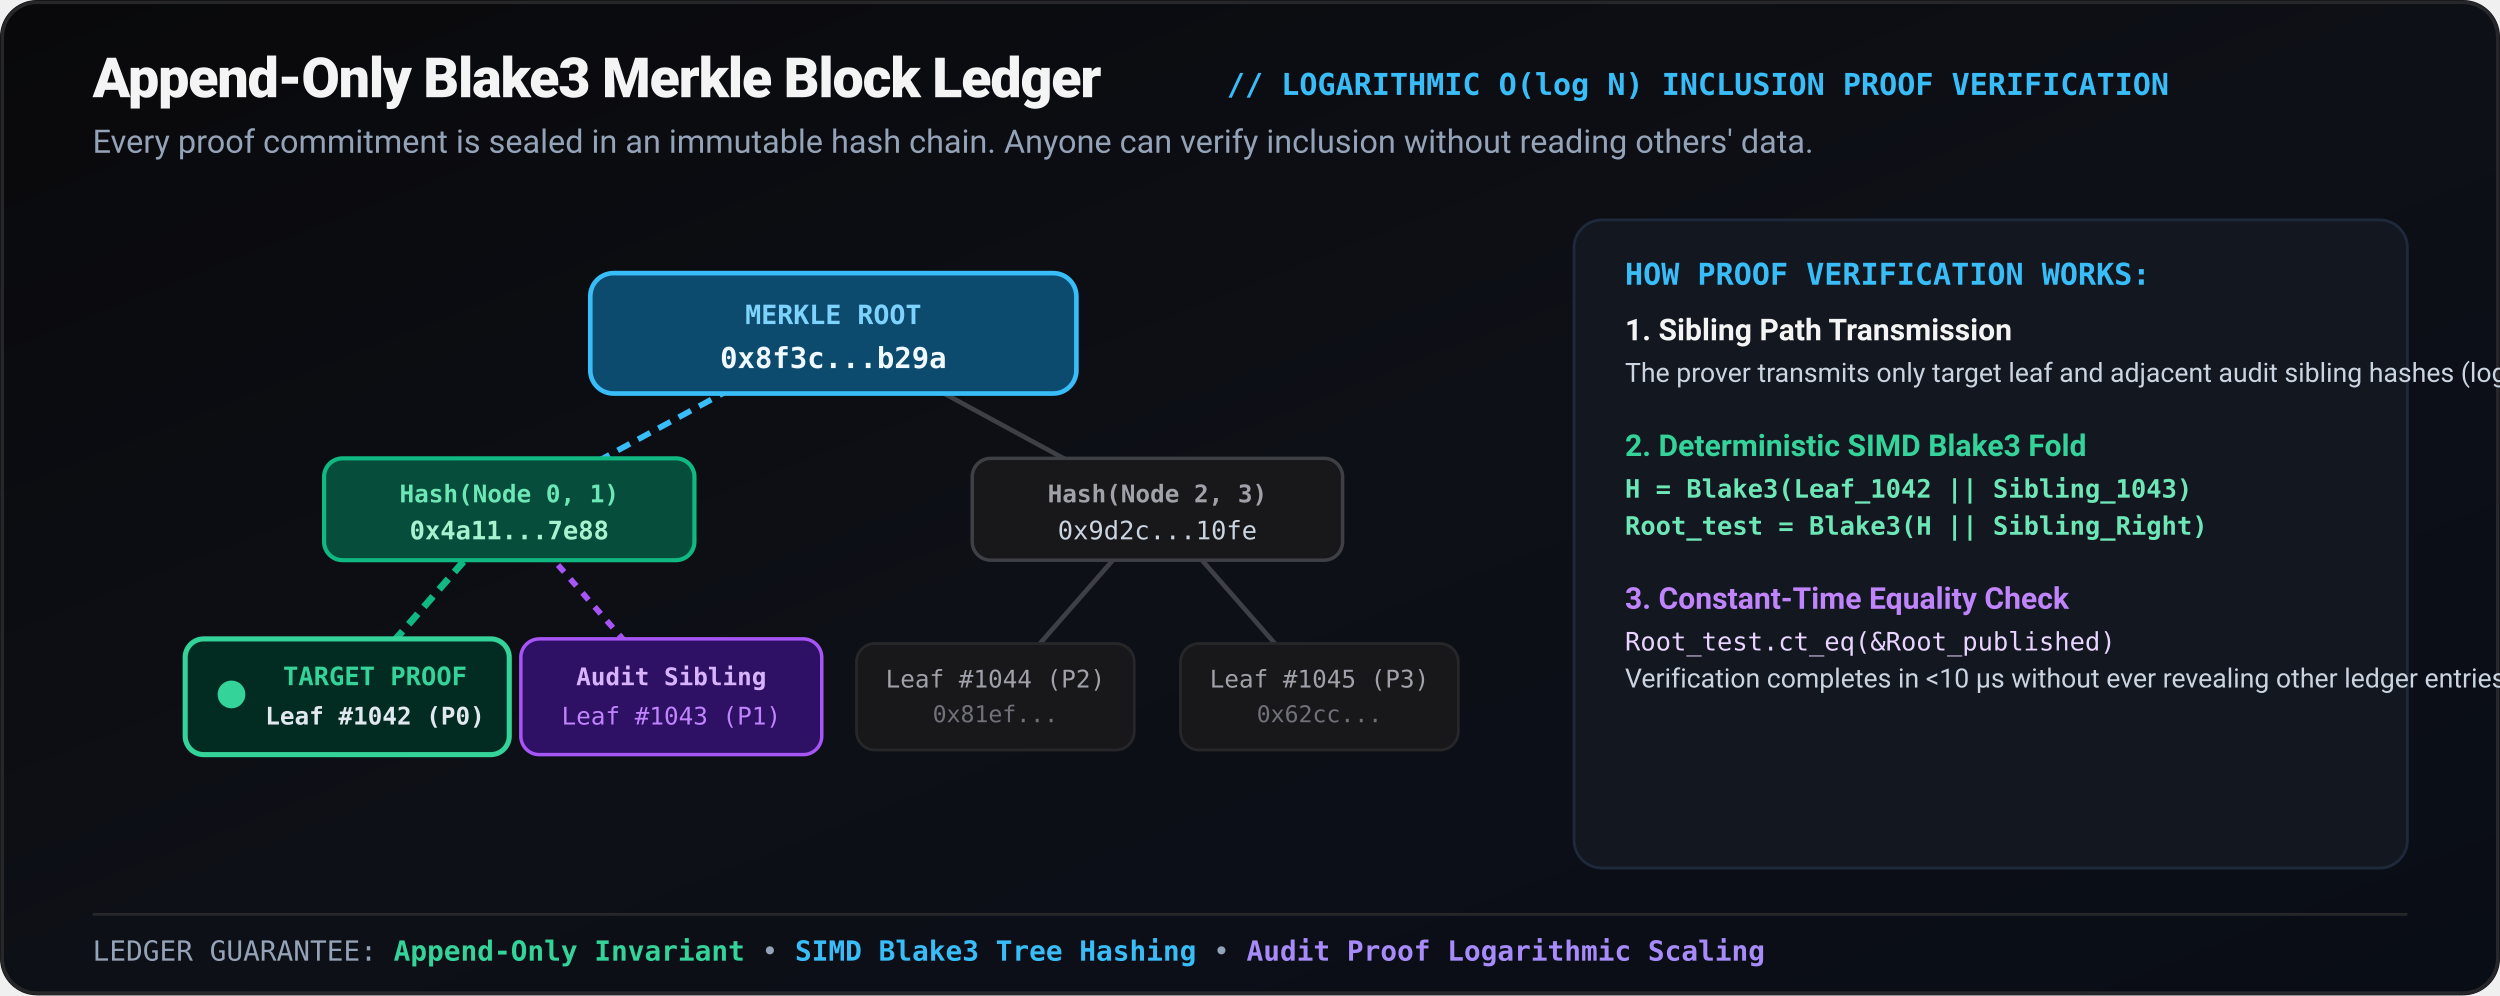
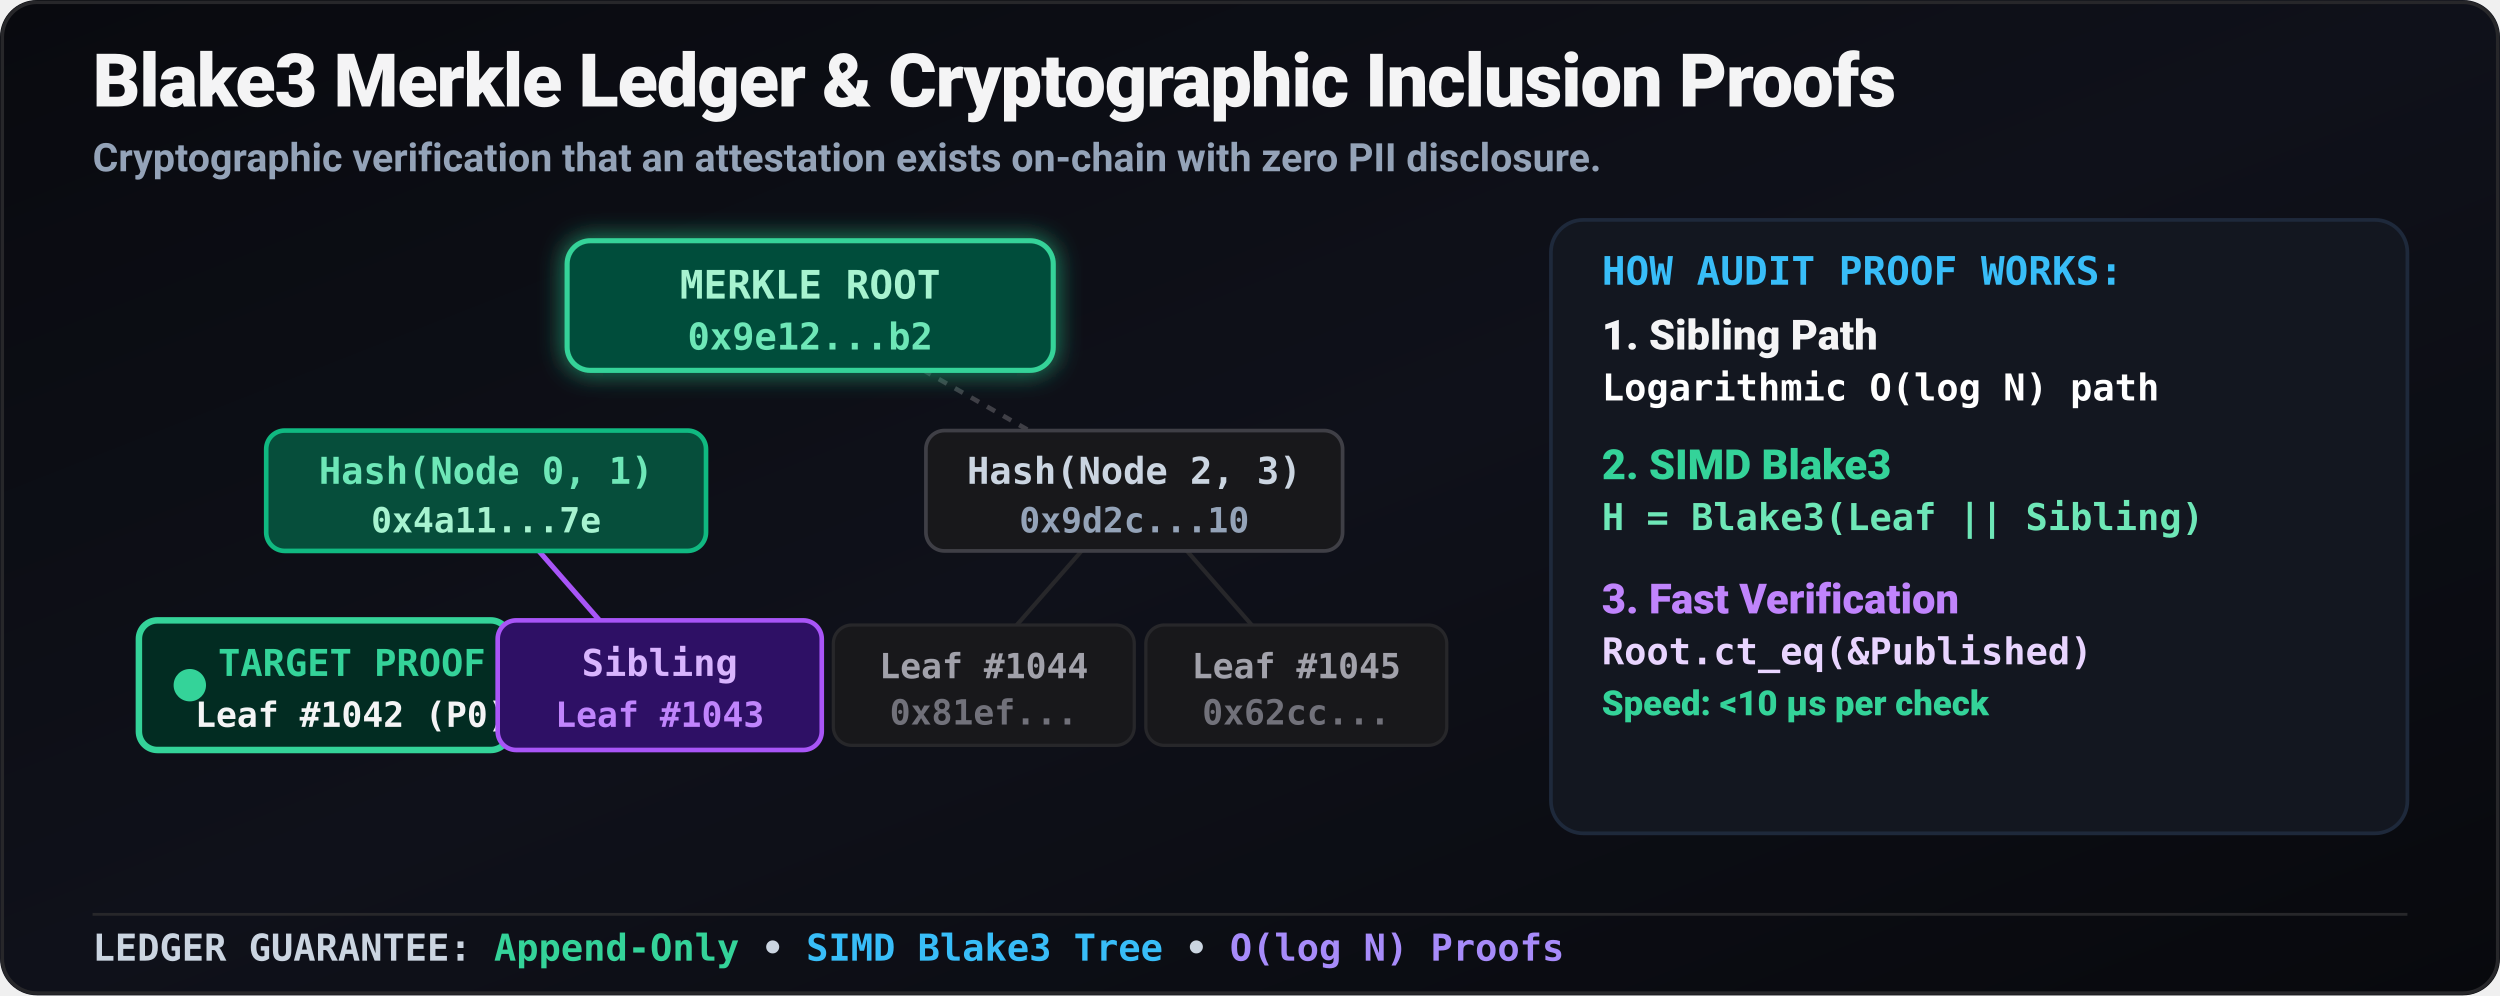
<svg xmlns="http://www.w3.org/2000/svg" viewBox="0 0 1080 430" width="100%" height="100%">
  <defs>
-     <linearGradient id="merkleBg" x1="0%" y1="0%" x2="100%" y2="100%">
-       <stop offset="0%" stop-color="#09090b" />
-       <stop offset="50%" stop-color="#0e1017" />
-       <stop offset="100%" stop-color="#090d16" />
+     <linearGradient id="merkleBgGrad" x1="0%" y1="0%" x2="100%" y2="100%">
+       <stop offset="0%" stop-color="#090a0f" />
+       <stop offset="50%" stop-color="#0f111a" />
+       <stop offset="100%" stop-color="#08090d" />
    </linearGradient>
-     <linearGradient id="rootGrad" x1="0%" y1="0%" x2="100%" y2="0%">
-       <stop offset="0%" stop-color="#0284c7" />
-       <stop offset="100%" stop-color="#06b6d4" />
-     </linearGradient>
-     <filter id="merkleGlow" x="-20%" y="-20%" width="140%" height="140%">
-       <feGaussianBlur stdDeviation="3.5" result="blur" />
+     <filter id="nodeGlow" x="-30%" y="-30%" width="160%" height="160%">
+       <feGaussianBlur stdDeviation="5" result="blur" />
      <feComposite in="SourceGraphic" in2="blur" operator="over" />
    </filter>
  </defs>
  <style>
-     @keyframes pulsePath {
-       0% { stroke-dashoffset: 80; }
-       100% { stroke-dashoffset: 0; }
+     @keyframes branchPulse {
+       0%, 100% { stroke: #10b981; stroke-width: 2.5; }
+       50% { stroke: #34d399; stroke-width: 4.5; filter: drop-shadow(0 0 8px #10b981); }
    }
-     @keyframes nodeBeacon {
-       0%, 100% { r: 7; opacity: 1; filter: drop-shadow(0 0 6px #10b981); }
-       50% { r: 5; opacity: 0.5; filter: none; }
+     @keyframes targetGlow {
+       0%, 100% { opacity: 0.9; transform: scale(1); }
+       50% { opacity: 1; transform: scale(1.04); filter: drop-shadow(0 0 12px #34d399); }
    }
-     @keyframes rootGlowAnim {
-       0%, 100% { filter: drop-shadow(0 0 10px rgba(56, 189, 248, 0.7)); }
-       50% { filter: drop-shadow(0 0 4px rgba(56, 189, 248, 0.3)); }
+     .active-branch {
+       animation: branchPulse 2.5s ease-in-out infinite;
    }
- 
-     .active-branch {
-       stroke-dasharray: 6 4;
-       animation: pulsePath 1.6s linear infinite;
+     .proof-target {
+       animation: targetGlow 2.5s ease-in-out infinite;
+       transform-origin: center;
    }
-     .proof-node {
-       animation: nodeBeacon 2s ease-in-out infinite;
-     }
-     .root-node {
-       animation: rootGlowAnim 3s ease-in-out infinite;
-     }
- 
    text {
      font-family: -apple-system, BlinkMacSystemFont, 'Segoe UI', Roboto, Helvetica, Arial, sans-serif;
    }
    .font-mono {
      font-family: 'JetBrains Mono', 'Fira Code', ui-monospace, monospace;
    }
  </style>
-   <rect width="1080" height="430" fill="url(#merkleBg)" rx="16" />
+   <rect width="1080" height="430" fill="url(#merkleBgGrad)" rx="16" />
  <rect x="1" y="1" width="1078" height="428" fill="none" stroke="#27272a" stroke-width="1.5" rx="15" />
-   <g transform="translate(40, 42)">
-     <text x="0" y="0" font-size="24" font-weight="800" fill="#f4f4f5" letter-spacing="-0.5">
-       Append-Only Blake3 Merkle Block Ledger
+   <g transform="translate(40, 46)">
+     <text x="0" y="0" font-size="32" font-weight="900" fill="#f4f4f5" letter-spacing="-0.5">
+       Blake3 Merkle Ledger &amp; Cryptographic Inclusion Proofs
    </text>
-     <text x="490" y="-1" class="font-mono" font-size="13" font-weight="600" fill="#38bdf8">
-       // LOGARITHMIC O(log N) INCLUSION PROOF VERIFICATION
-     </text>
-     <text x="0" y="24" font-size="14" fill="#94a3b8">
-       Every proof commitment is sealed in an immutable hash chain. Anyone can verify inclusion without reading others' data.
+     <text x="0" y="28" font-size="17" font-weight="600" fill="#94a3b8">
+       Cryptographic verification that an attestation exists on-chain with zero PII disclosure.
    </text>
  </g>
-   <g transform="translate(50, 100)">
-     <path d="M 310 44 L 170 120" stroke="#38bdf8" stroke-width="2.5" class="active-branch" />
-     <path d="M 310 44 L 450 120" stroke="#3f3f46" stroke-width="2" />
-     <path d="M 170 120 L 100 200" stroke="#10b981" stroke-width="3" class="active-branch" />
-     <path d="M 170 120 L 240 200" stroke="#a855f7" stroke-width="2.5" stroke-dasharray="4 4" />
-     <path d="M 450 120 L 380 200" stroke="#3f3f46" stroke-width="2" />
-     <path d="M 450 120 L 520 200" stroke="#3f3f46" stroke-width="2" />
-     <g transform="translate(310, 44)" class="root-node">
-       <rect x="-105" y="-26" width="210" height="52" rx="10" fill="#0c4a6e" stroke="#38bdf8" stroke-width="2" />
-       <text x="0" y="-4" class="font-mono" font-size="11.5" font-weight="800" fill="#7dd3fc" text-anchor="middle">MERKLE ROOT</text>
-       <text x="0" y="15" class="font-mono" font-size="12.5" font-weight="700" fill="#f0f9ff" text-anchor="middle">0x8f3c...b29a</text>
+   <g transform="translate(40, 92)">
+     <path d="M 310 40 L 170 120" fill="none" class="active-branch" />
+     <path d="M 170 120 L 100 200" fill="none" class="active-branch" />
+     <path d="M 310 40 L 450 120" fill="none" stroke="#3f3f46" stroke-width="2" stroke-dasharray="4 4" />
+     <path d="M 170 120 L 240 200" fill="none" stroke="#a855f7" stroke-width="2.2" />
+     <path d="M 450 120 L 380 200" fill="none" stroke="#27272a" stroke-width="1.8" />
+     <path d="M 450 120 L 520 200" fill="none" stroke="#27272a" stroke-width="1.8" />
+     <g transform="translate(310, 40)">
+       <rect x="-105" y="-28" width="210" height="56" rx="10" fill="#064e3b" stroke="#34d399" stroke-width="2.2" filter="url(#nodeGlow)" />
+       <text x="0" y="-3" class="font-mono" font-size="17" font-weight="900" fill="#a7f3d0" text-anchor="middle">MERKLE ROOT</text>
+       <text x="0" y="19" class="font-mono" font-size="16" font-weight="800" fill="#6ee7b7" text-anchor="middle">0x9e12...b2</text>
    </g>
    <g transform="translate(170, 120)">
-       <rect x="-80" y="-22" width="160" height="44" rx="8" fill="#064e3b" stroke="#10b981" stroke-width="1.8" />
-       <text x="0" y="-3" class="font-mono" font-size="10.5" font-weight="700" fill="#6ee7b7" text-anchor="middle">Hash(Node 0, 1)</text>
-       <text x="0" y="13" class="font-mono" font-size="11" font-weight="600" fill="#a7f3d0" text-anchor="middle">0x4a11...7e88</text>
+       <rect x="-95" y="-26" width="190" height="52" rx="8" fill="#064e3b" stroke="#10b981" stroke-width="2" />
+       <text x="0" y="-3" class="font-mono" font-size="16" font-weight="800" fill="#6ee7b7" text-anchor="middle">Hash(Node 0, 1)</text>
+       <text x="0" y="18" class="font-mono" font-size="15" font-weight="800" fill="#a7f3d0" text-anchor="middle">0x4a11...7e</text>
    </g>
    <g transform="translate(450, 120)">
-       <rect x="-80" y="-22" width="160" height="44" rx="8" fill="#18181b" stroke="#3f3f46" stroke-width="1.5" />
-       <text x="0" y="-3" class="font-mono" font-size="10.5" font-weight="700" fill="#a1a1aa" text-anchor="middle">Hash(Node 2, 3)</text>
-       <text x="0" y="13" class="font-mono" font-size="11" fill="#cbd5e1" text-anchor="middle">0x9d2c...10fe</text>
+       <rect x="-90" y="-26" width="180" height="52" rx="8" fill="#18181b" stroke="#3f3f46" stroke-width="1.6" />
+       <text x="0" y="-3" class="font-mono" font-size="16" font-weight="800" fill="#cbd5e1" text-anchor="middle">Hash(Node 2, 3)</text>
+       <text x="0" y="18" class="font-mono" font-size="15" font-weight="700" fill="#94a3b8" text-anchor="middle">0x9d2c...10</text>
    </g>
-     <g transform="translate(100, 200)">
-       <rect x="-70" y="-24" width="140" height="50" rx="8" fill="#022c22" stroke="#34d399" stroke-width="2.2" />
-       <circle class="proof-node" cx="-50" cy="0" r="6" fill="#34d399" />
-       <text x="12" y="-4" class="font-mono" font-size="11" font-weight="800" fill="#34d399" text-anchor="middle">TARGET PROOF</text>
-       <text x="12" y="13" class="font-mono" font-size="10.5" font-weight="600" fill="#e2e8f0" text-anchor="middle">Leaf #1042 (P0)</text>
+     <g transform="translate(100, 204)" class="proof-target">
+       <rect x="-80" y="-28" width="160" height="56" rx="8" fill="#022c22" stroke="#34d399" stroke-width="2.8" />
+       <circle cx="-58" cy="0" r="7" fill="#34d399" />
+       <text x="12" y="-4" class="font-mono" font-size="16" font-weight="900" fill="#34d399" text-anchor="middle">TARGET PROOF</text>
+       <text x="12" y="18" class="font-mono" font-size="15" font-weight="800" fill="#f4f4f5" text-anchor="middle">Leaf #1042 (P0)</text>
    </g>
-     <g transform="translate(240, 200)">
-       <rect x="-65" y="-24" width="130" height="50" rx="8" fill="#2e1065" stroke="#a855f7" stroke-width="1.5" />
-       <text x="0" y="-4" class="font-mono" font-size="10.5" font-weight="700" fill="#d8b4fe" text-anchor="middle">Audit Sibling</text>
-       <text x="0" y="13" class="font-mono" font-size="10.5" fill="#c084fc" text-anchor="middle">Leaf #1043 (P1)</text>
+     <g transform="translate(245, 204)">
+       <rect x="-70" y="-28" width="140" height="56" rx="8" fill="#2e1065" stroke="#a855f7" stroke-width="2" />
+       <text x="0" y="-4" class="font-mono" font-size="16" font-weight="900" fill="#d8b4fe" text-anchor="middle">Sibling</text>
+       <text x="0" y="18" class="font-mono" font-size="15" font-weight="800" fill="#c084fc" text-anchor="middle">Leaf #1043</text>
    </g>
-     <g transform="translate(380, 200)">
-       <rect x="-60" y="-22" width="120" height="46" rx="8" fill="#18181b" stroke="#27272a" stroke-width="1.2" />
-       <text x="0" y="-3" class="font-mono" font-size="10.5" fill="#a1a1aa" text-anchor="middle">Leaf #1044 (P2)</text>
-       <text x="0" y="12" class="font-mono" font-size="10" fill="#71717a" text-anchor="middle">0x81ef...</text>
+     <g transform="translate(385, 204)">
+       <rect x="-65" y="-26" width="130" height="52" rx="8" fill="#18181b" stroke="#27272a" stroke-width="1.4" />
+       <text x="0" y="-3" class="font-mono" font-size="15" font-weight="700" fill="#a1a1aa" text-anchor="middle">Leaf #1044</text>
+       <text x="0" y="17" class="font-mono" font-size="15" font-weight="700" fill="#71717a" text-anchor="middle">0x81ef...</text>
    </g>
-     <g transform="translate(520, 200)">
-       <rect x="-60" y="-22" width="120" height="46" rx="8" fill="#18181b" stroke="#27272a" stroke-width="1.2" />
-       <text x="0" y="-3" class="font-mono" font-size="10.5" fill="#a1a1aa" text-anchor="middle">Leaf #1045 (P3)</text>
-       <text x="0" y="12" class="font-mono" font-size="10" fill="#71717a" text-anchor="middle">0x62cc...</text>
+     <g transform="translate(520, 204)">
+       <rect x="-65" y="-26" width="130" height="52" rx="8" fill="#18181b" stroke="#27272a" stroke-width="1.4" />
+       <text x="0" y="-3" class="font-mono" font-size="15" font-weight="700" fill="#a1a1aa" text-anchor="middle">Leaf #1045</text>
+       <text x="0" y="17" class="font-mono" font-size="15" font-weight="700" fill="#71717a" text-anchor="middle">0x62cc...</text>
    </g>
  </g>
-   <g transform="translate(680, 95)">
-     <rect width="360" height="280" rx="12" fill="#131720" stroke="#1e293b" stroke-width="1.2" />
+   <g transform="translate(670, 95)">
+     <rect width="370" height="265" rx="14" fill="#131720" stroke="#1e293b" stroke-width="1.6" />
    <g transform="translate(22, 28)">
-       <text x="0" y="0" class="font-mono" font-size="13" font-weight="800" fill="#38bdf8">HOW PROOF VERIFICATION WORKS:</text>
-       <g transform="translate(0, 24)">
-         <text x="0" y="0" font-size="13" font-weight="700" fill="#f4f4f5">1. Sibling Path Transmission</text>
-         <text x="0" y="18" font-size="11.5" fill="#cbd5e1">The prover transmits only target leaf and adjacent audit sibling hashes (log2 N nodes).</text>
+       <text x="0" y="0" class="font-mono" font-size="17" font-weight="900" fill="#38bdf8">HOW AUDIT PROOF WORKS:</text>
+       <g transform="translate(0, 28)">
+         <text x="0" y="0" font-size="18" font-weight="900" fill="#f4f4f5">1. Sibling Path</text>
+         <text x="0" y="22" class="font-mono" font-size="16" font-weight="800" fill="#ffffff">Logarithmic O(log N) path</text>
      </g>
-       <g transform="translate(0, 74)">
-         <text x="0" y="0" font-size="13" font-weight="700" fill="#34d399">2. Deterministic SIMD Blake3 Fold</text>
-         <text x="0" y="18" class="font-mono" font-size="11" font-weight="600" fill="#6ee7b7">H = Blake3(Leaf_1042 || Sibling_1043)</text>
-         <text x="0" y="34" class="font-mono" font-size="11" font-weight="600" fill="#6ee7b7">Root_test = Blake3(H || Sibling_Right)</text>
+       <g transform="translate(0, 84)">
+         <text x="0" y="0" font-size="18" font-weight="900" fill="#34d399">2. SIMD Blake3</text>
+         <text x="0" y="22" class="font-mono" font-size="16" font-weight="800" fill="#6ee7b7">H = Blake3(Leaf || Sibling)</text>
      </g>
-       <g transform="translate(0, 140)">
-         <text x="0" y="0" font-size="13" font-weight="700" fill="#c084fc">3. Constant-Time Equality Check</text>
-         <text x="0" y="18" class="font-mono" font-size="11" fill="#e9d5ff">Root_test.ct_eq(&amp;Root_published)</text>
-         <text x="0" y="34" font-size="11.5" fill="#cbd5e1">Verification completes in &lt;10 µs without ever revealing other ledger entries.</text>
+       <g transform="translate(0, 142)">
+         <text x="0" y="0" font-size="18" font-weight="900" fill="#c084fc">3. Fast Verification</text>
+         <text x="0" y="22" class="font-mono" font-size="16" font-weight="800" fill="#e9d5ff">Root.ct_eq(&amp;Published)</text>
+         <text x="0" y="44" font-size="15" font-weight="900" fill="#34d399">Speed: &lt;10 µs per check</text>
      </g>
    </g>
  </g>
  <g transform="translate(40, 395)">
    <line x1="0" y1="0" x2="1000" y2="0" stroke="#27272a" stroke-width="1.2" />
-     <text x="0" y="20" class="font-mono" font-size="12" fill="#94a3b8">
-       LEDGER GUARANTEE: <tspan fill="#34d399" font-weight="700">Append-Only Invariant</tspan> • <tspan fill="#38bdf8" font-weight="700">SIMD Blake3 Tree Hashing</tspan> • <tspan fill="#a78bfa" font-weight="700">Audit Proof Logarithmic Scaling</tspan>
+     <text x="0" y="20" class="font-mono" font-size="16" font-weight="700" fill="#cbd5e1">
+       LEDGER GUARANTEE: <tspan fill="#34d399" font-weight="900">Append-Only</tspan> • <tspan fill="#38bdf8" font-weight="900">SIMD Blake3 Tree</tspan> • <tspan fill="#a78bfa" font-weight="900">O(log N) Proofs</tspan>
    </text>
  </g>
</svg>
